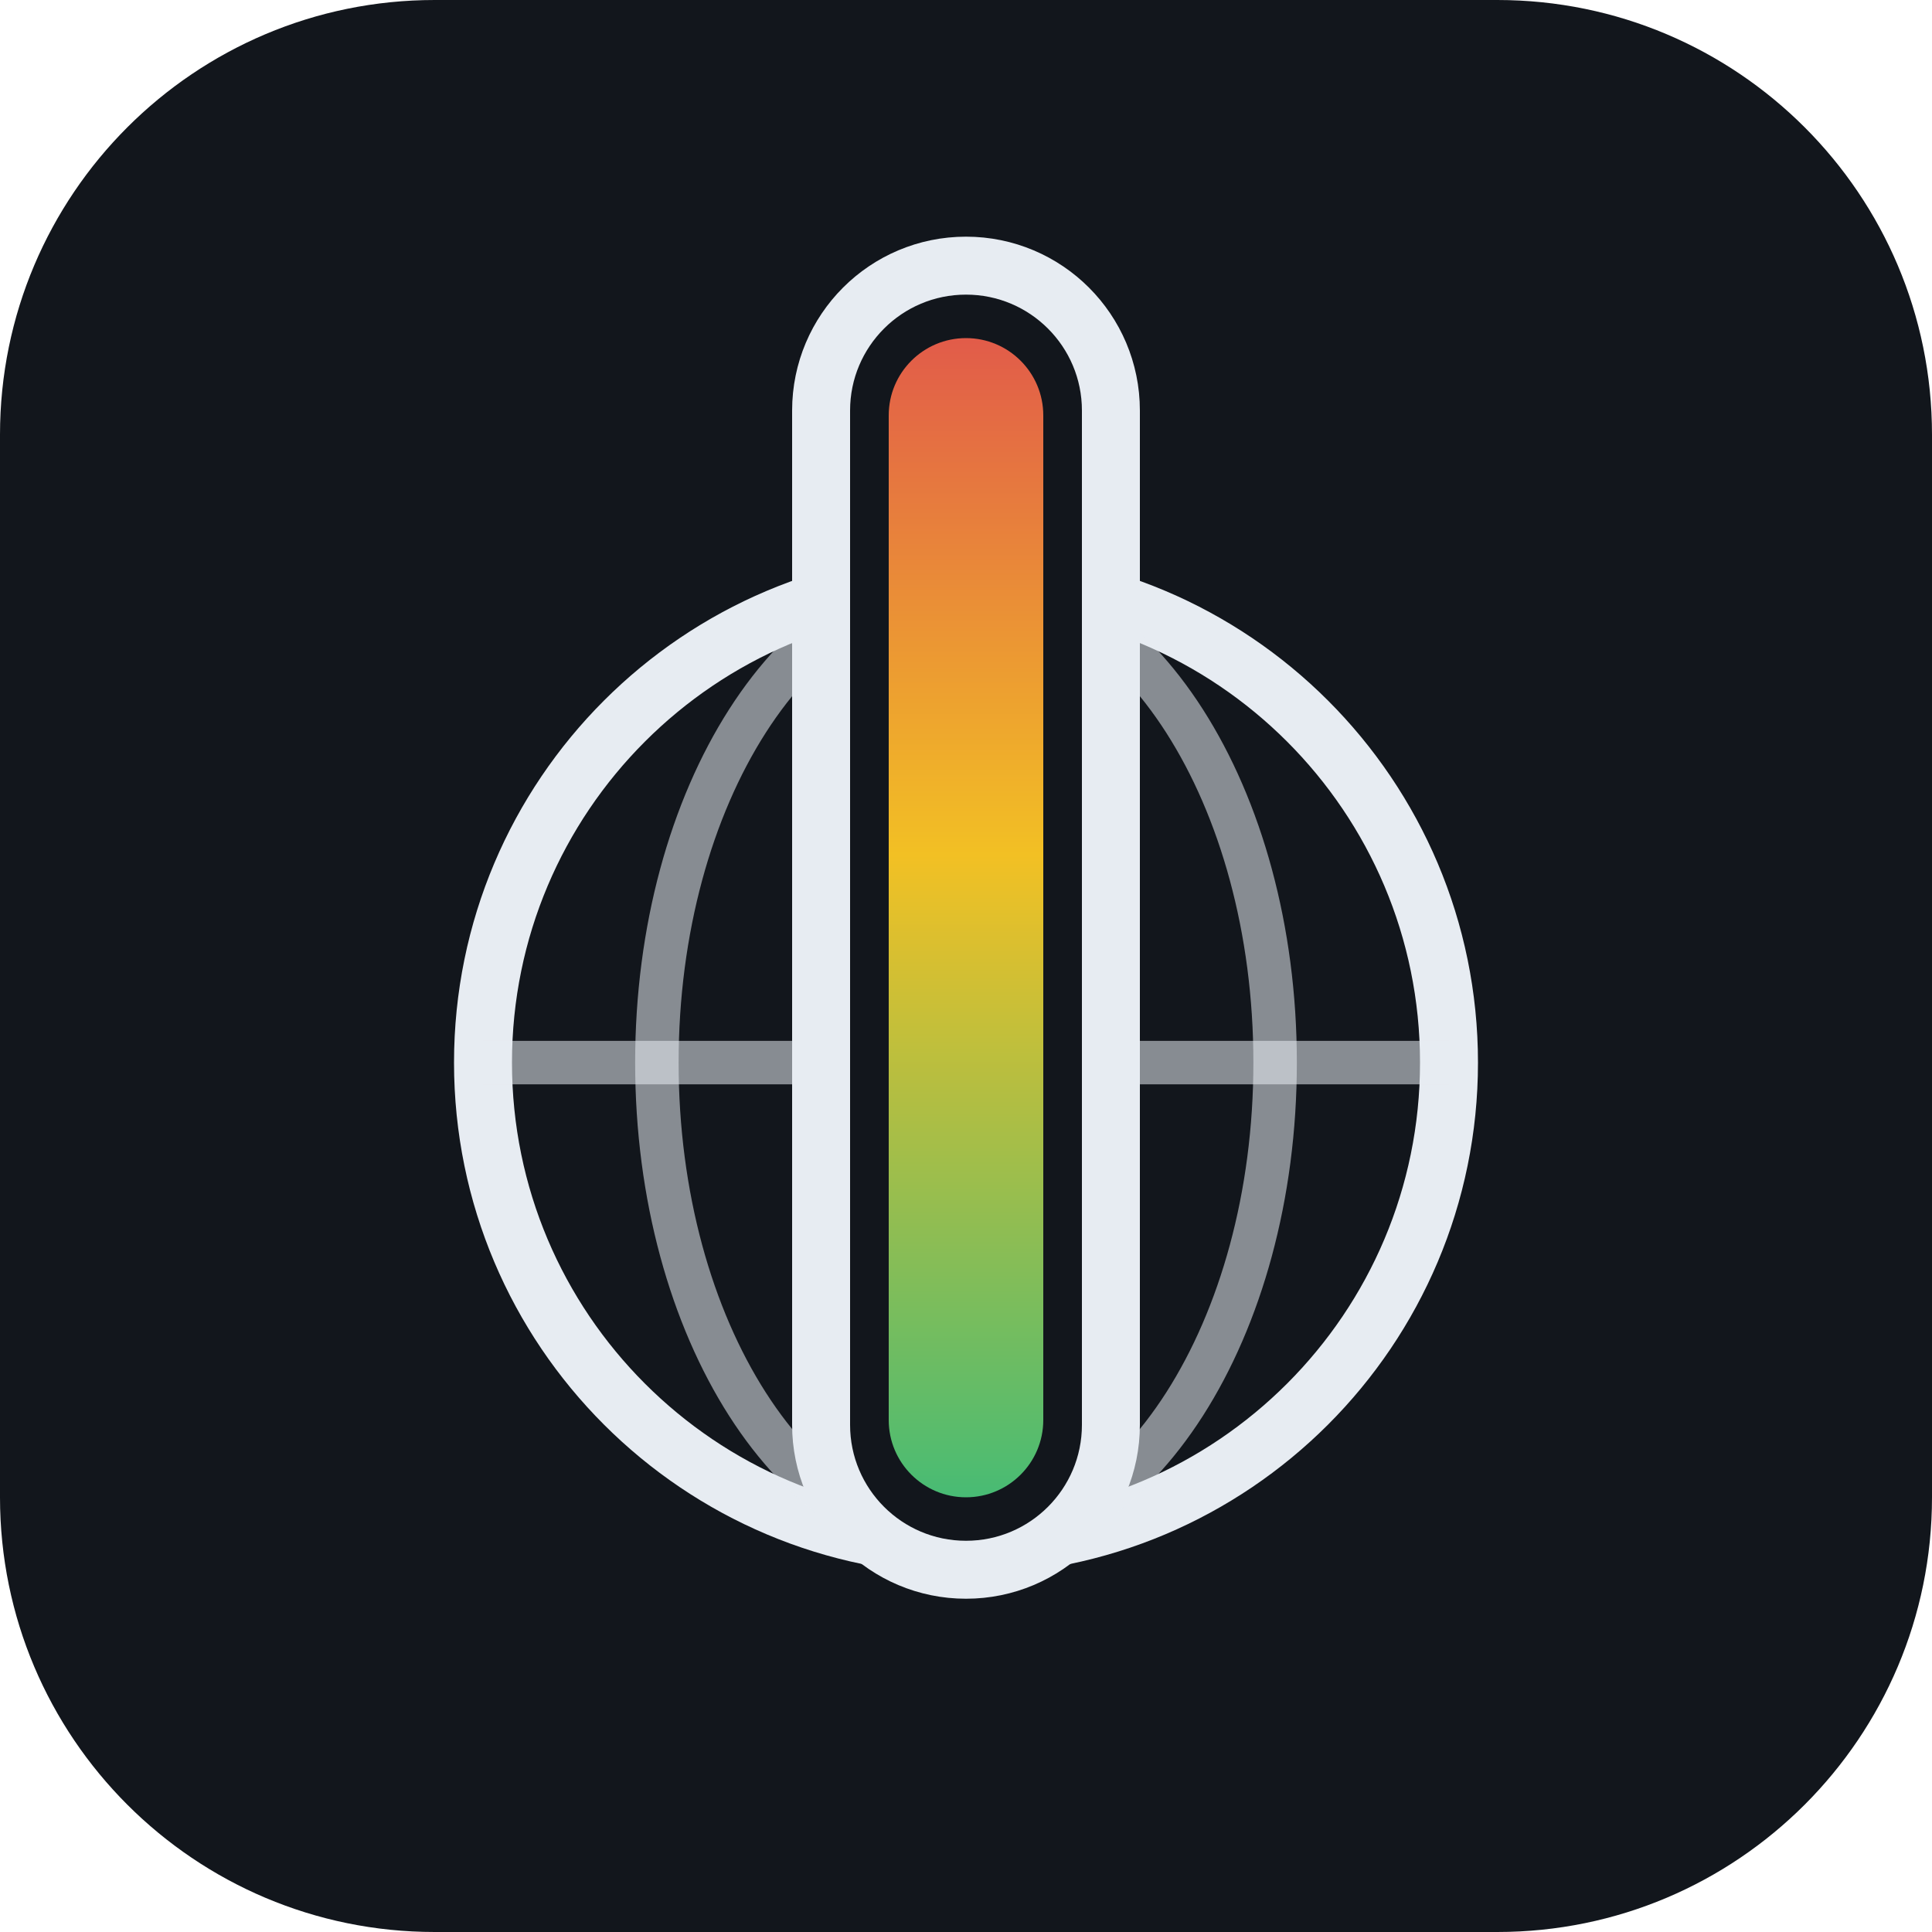
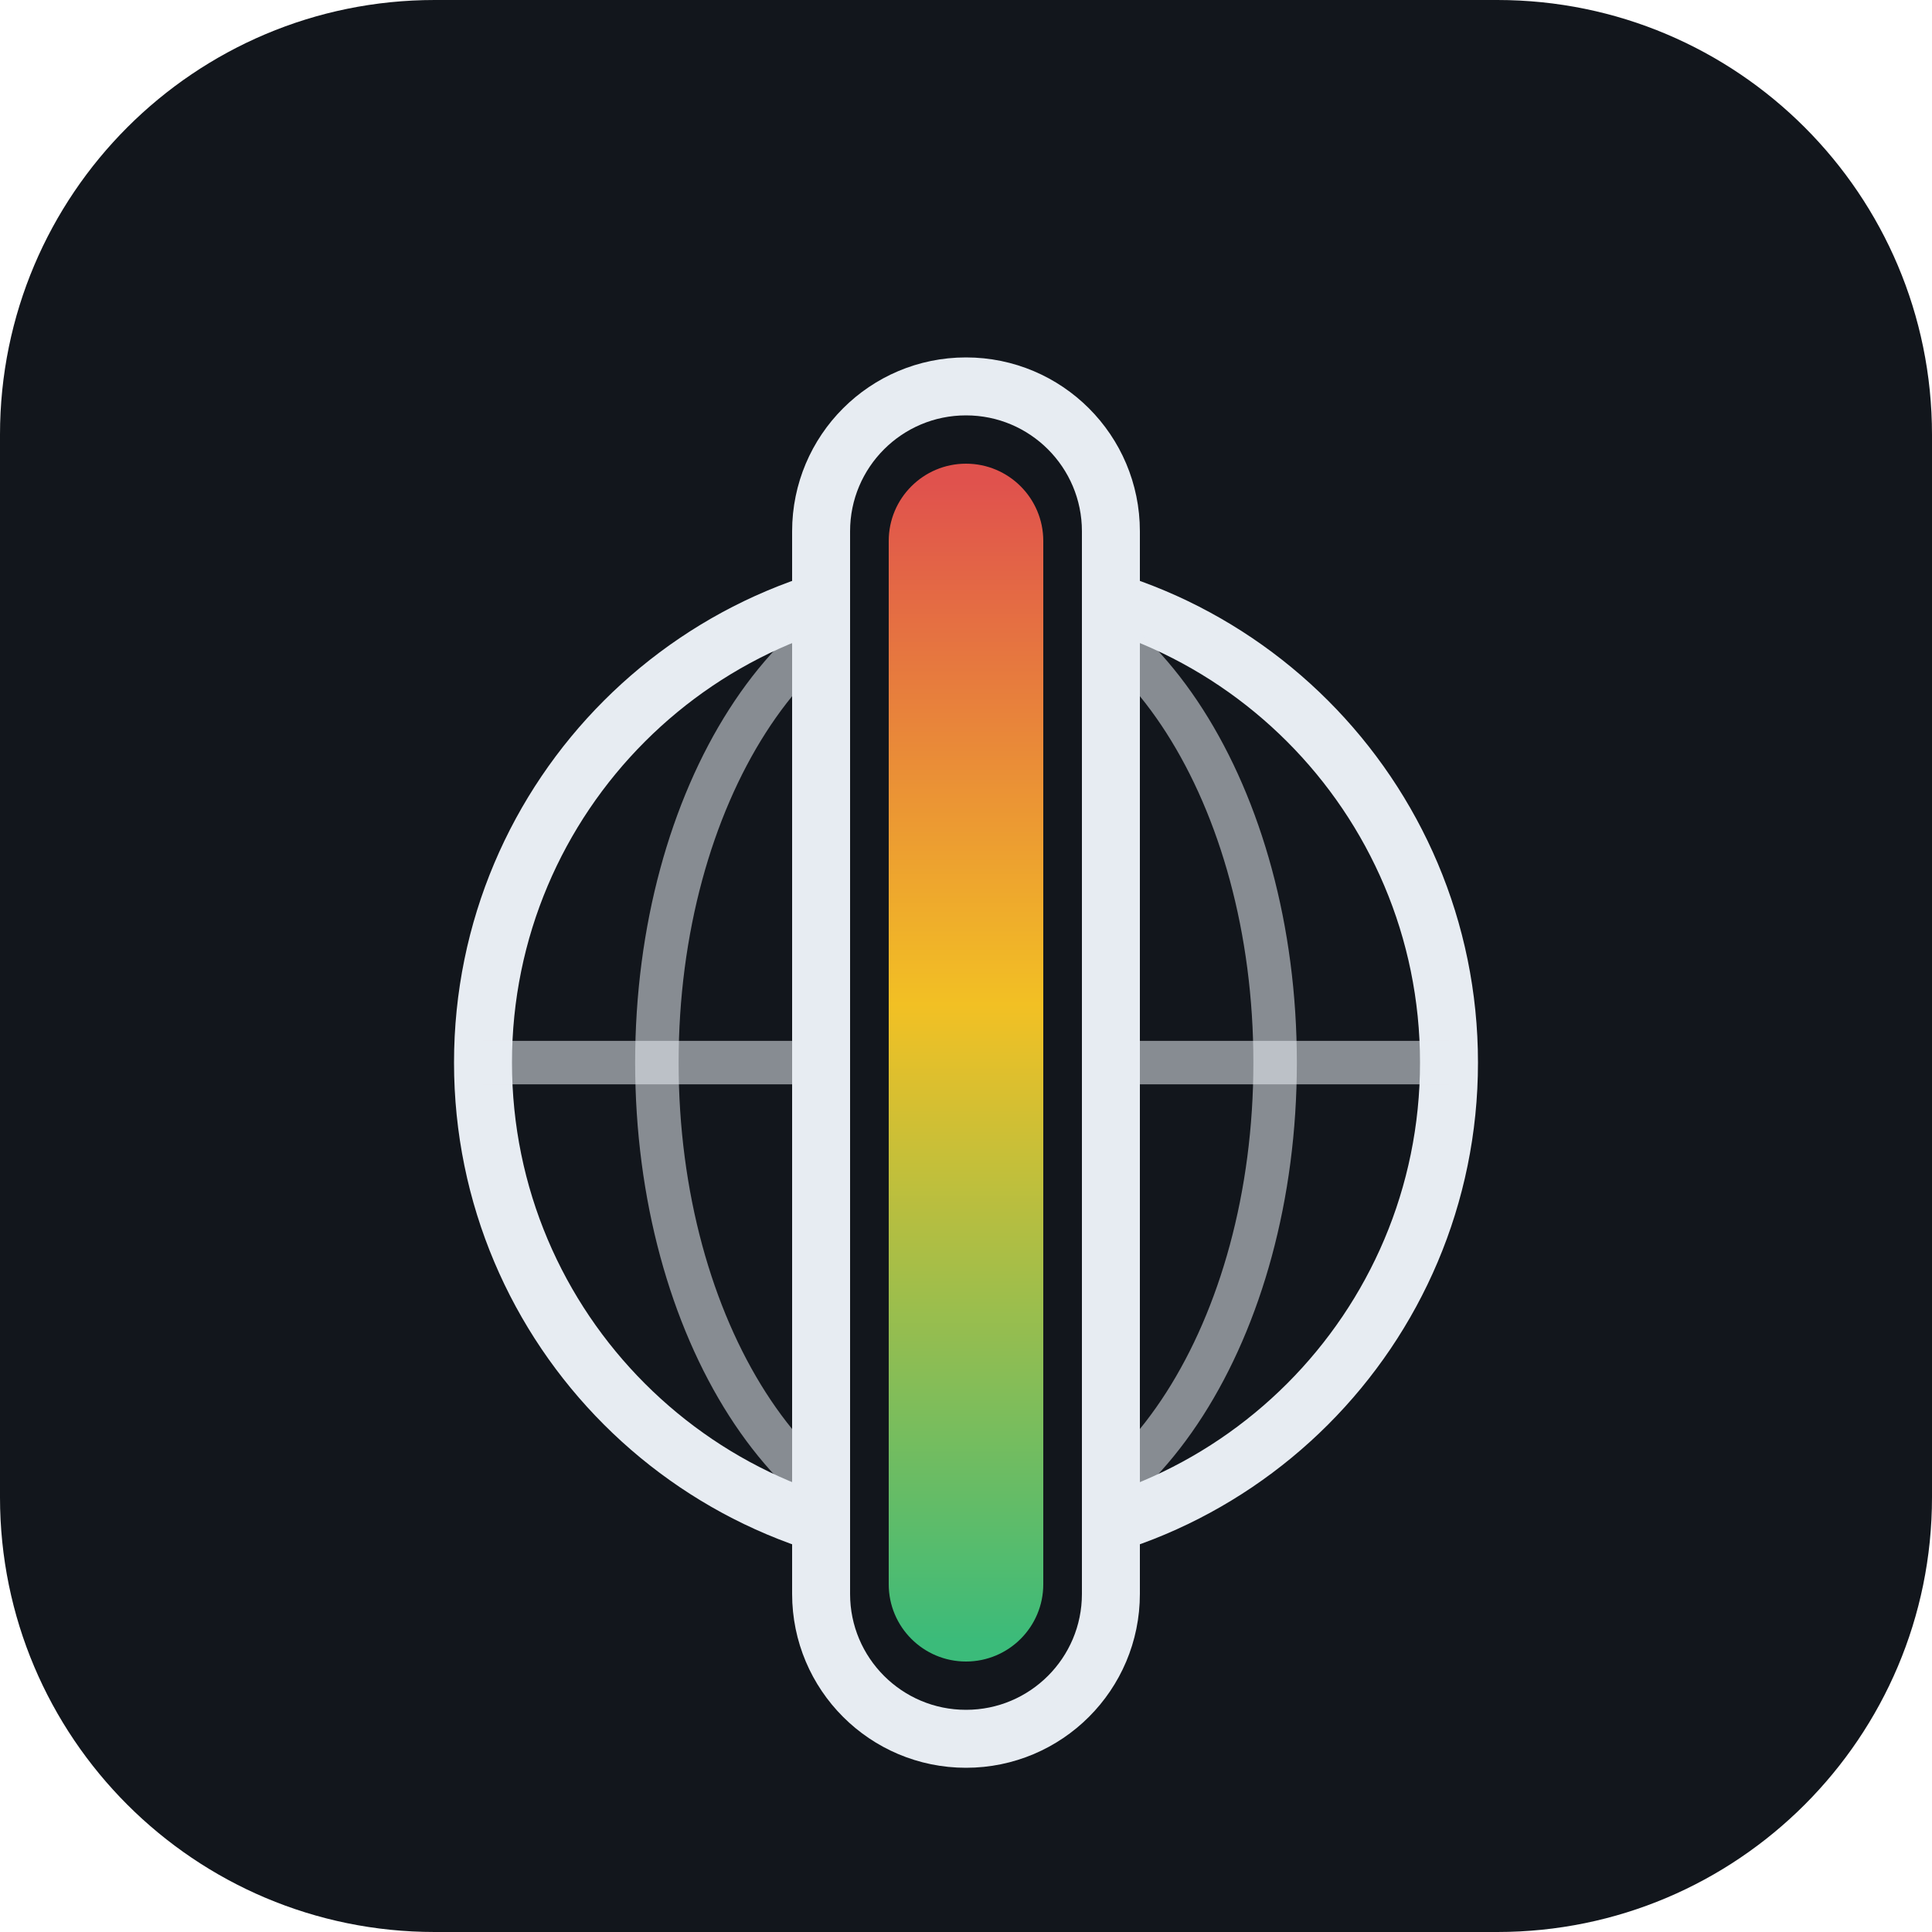
<svg xmlns="http://www.w3.org/2000/svg" viewBox="0 0 40 40">
  <defs>
-     <linearGradient id="g" gradientUnits="userSpaceOnUse" x1="20" y1="32" x2="20" y2="6">
+     <linearGradient id="g" gradientUnits="userSpaceOnUse" x1="20" y1="34" x2="20" y2="10">
      <stop offset="0" stop-color="#3bbb7a" />
      <stop offset="0.55" stop-color="#f2c024" />
      <stop offset="1" stop-color="#e0524d" />
    </linearGradient>
  </defs>
  <rect width="40" height="40" rx="9" fill="#12161c" />
  <g fill="none" stroke="#e7ecf2">
    <circle cx="20" cy="22" r="10" stroke-width="1.2" />
    <path d="M10 22 H30" stroke-width="0.9" opacity="0.55" />
    <ellipse cx="20" cy="22" rx="6.4" ry="10" stroke-width="0.9" opacity="0.55" />
  </g>
-   <rect x="17" y="5.5" width="6" height="27" rx="3" fill="#12161c" stroke="#e7ecf2" stroke-width="1.2" />
-   <rect x="18.4" y="7" width="3.2" height="24" rx="1.6" fill="url(#g)" />
+   <rect x="17" y="8" width="6" height="28" rx="3" fill="#12161c" stroke="#e7ecf2" stroke-width="1.2" />
+   <rect x="18.4" y="9.6" width="3.2" height="24.8" rx="1.6" fill="url(#g)" />
</svg>
